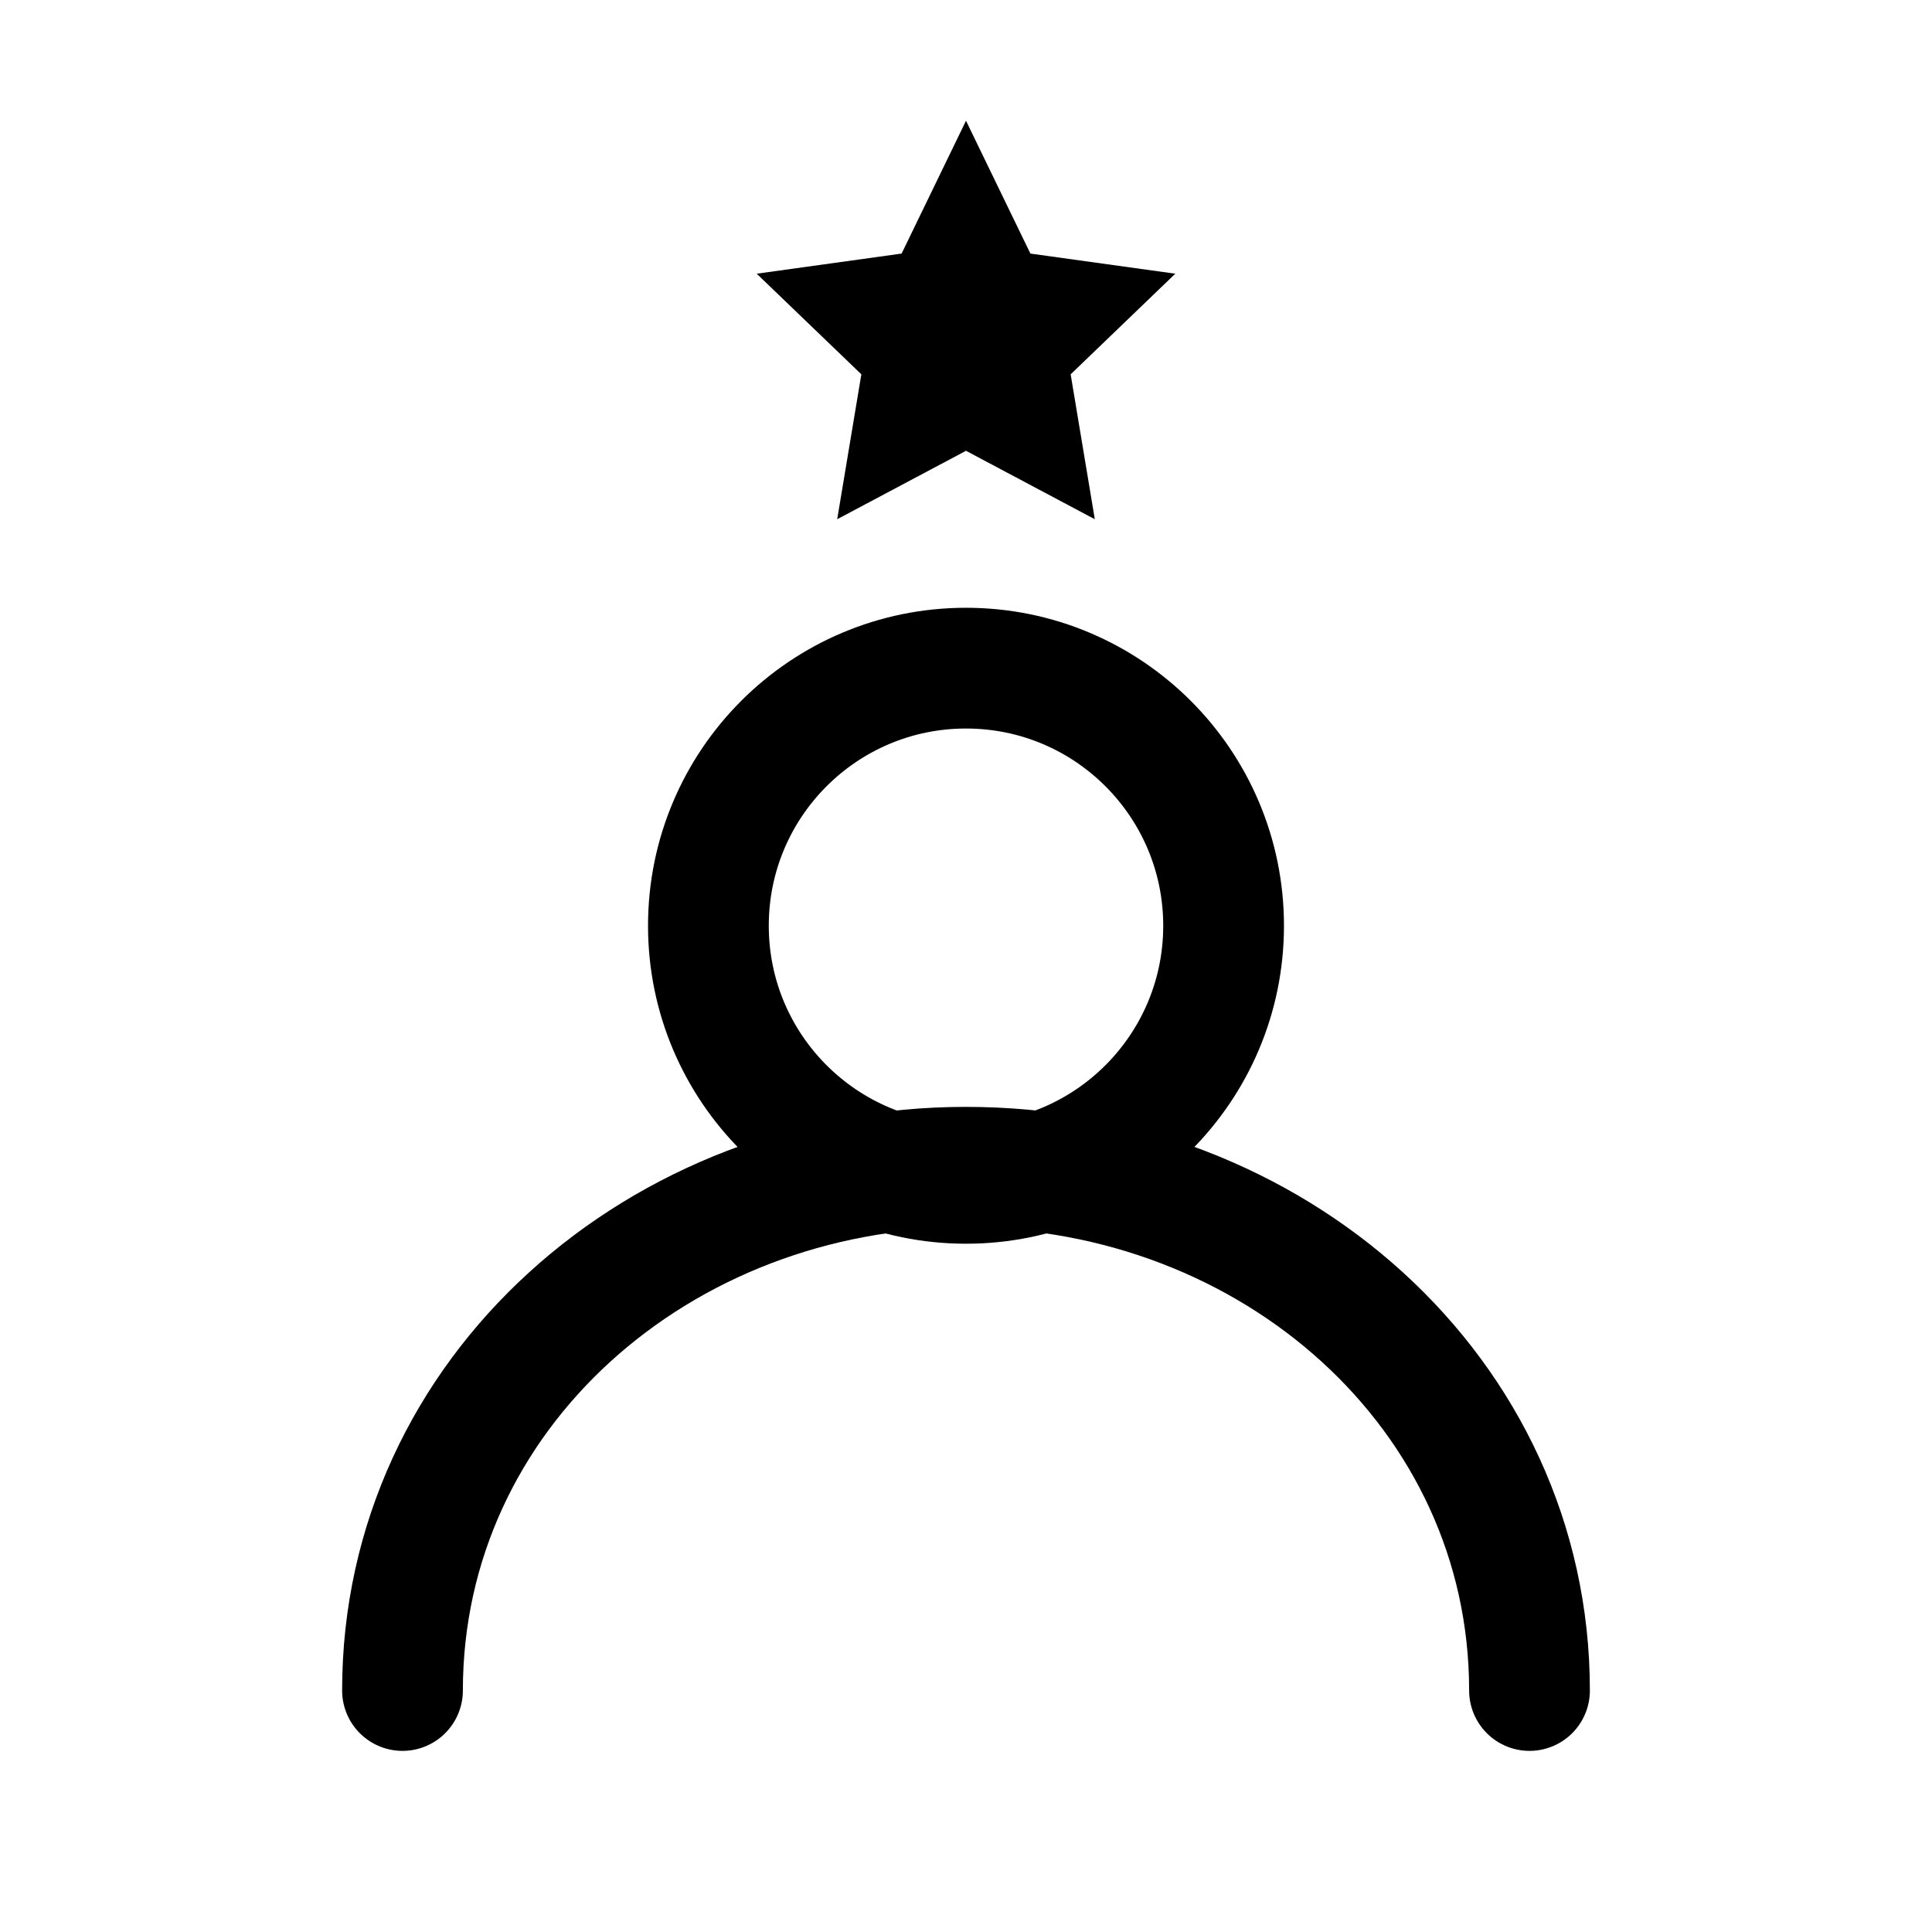
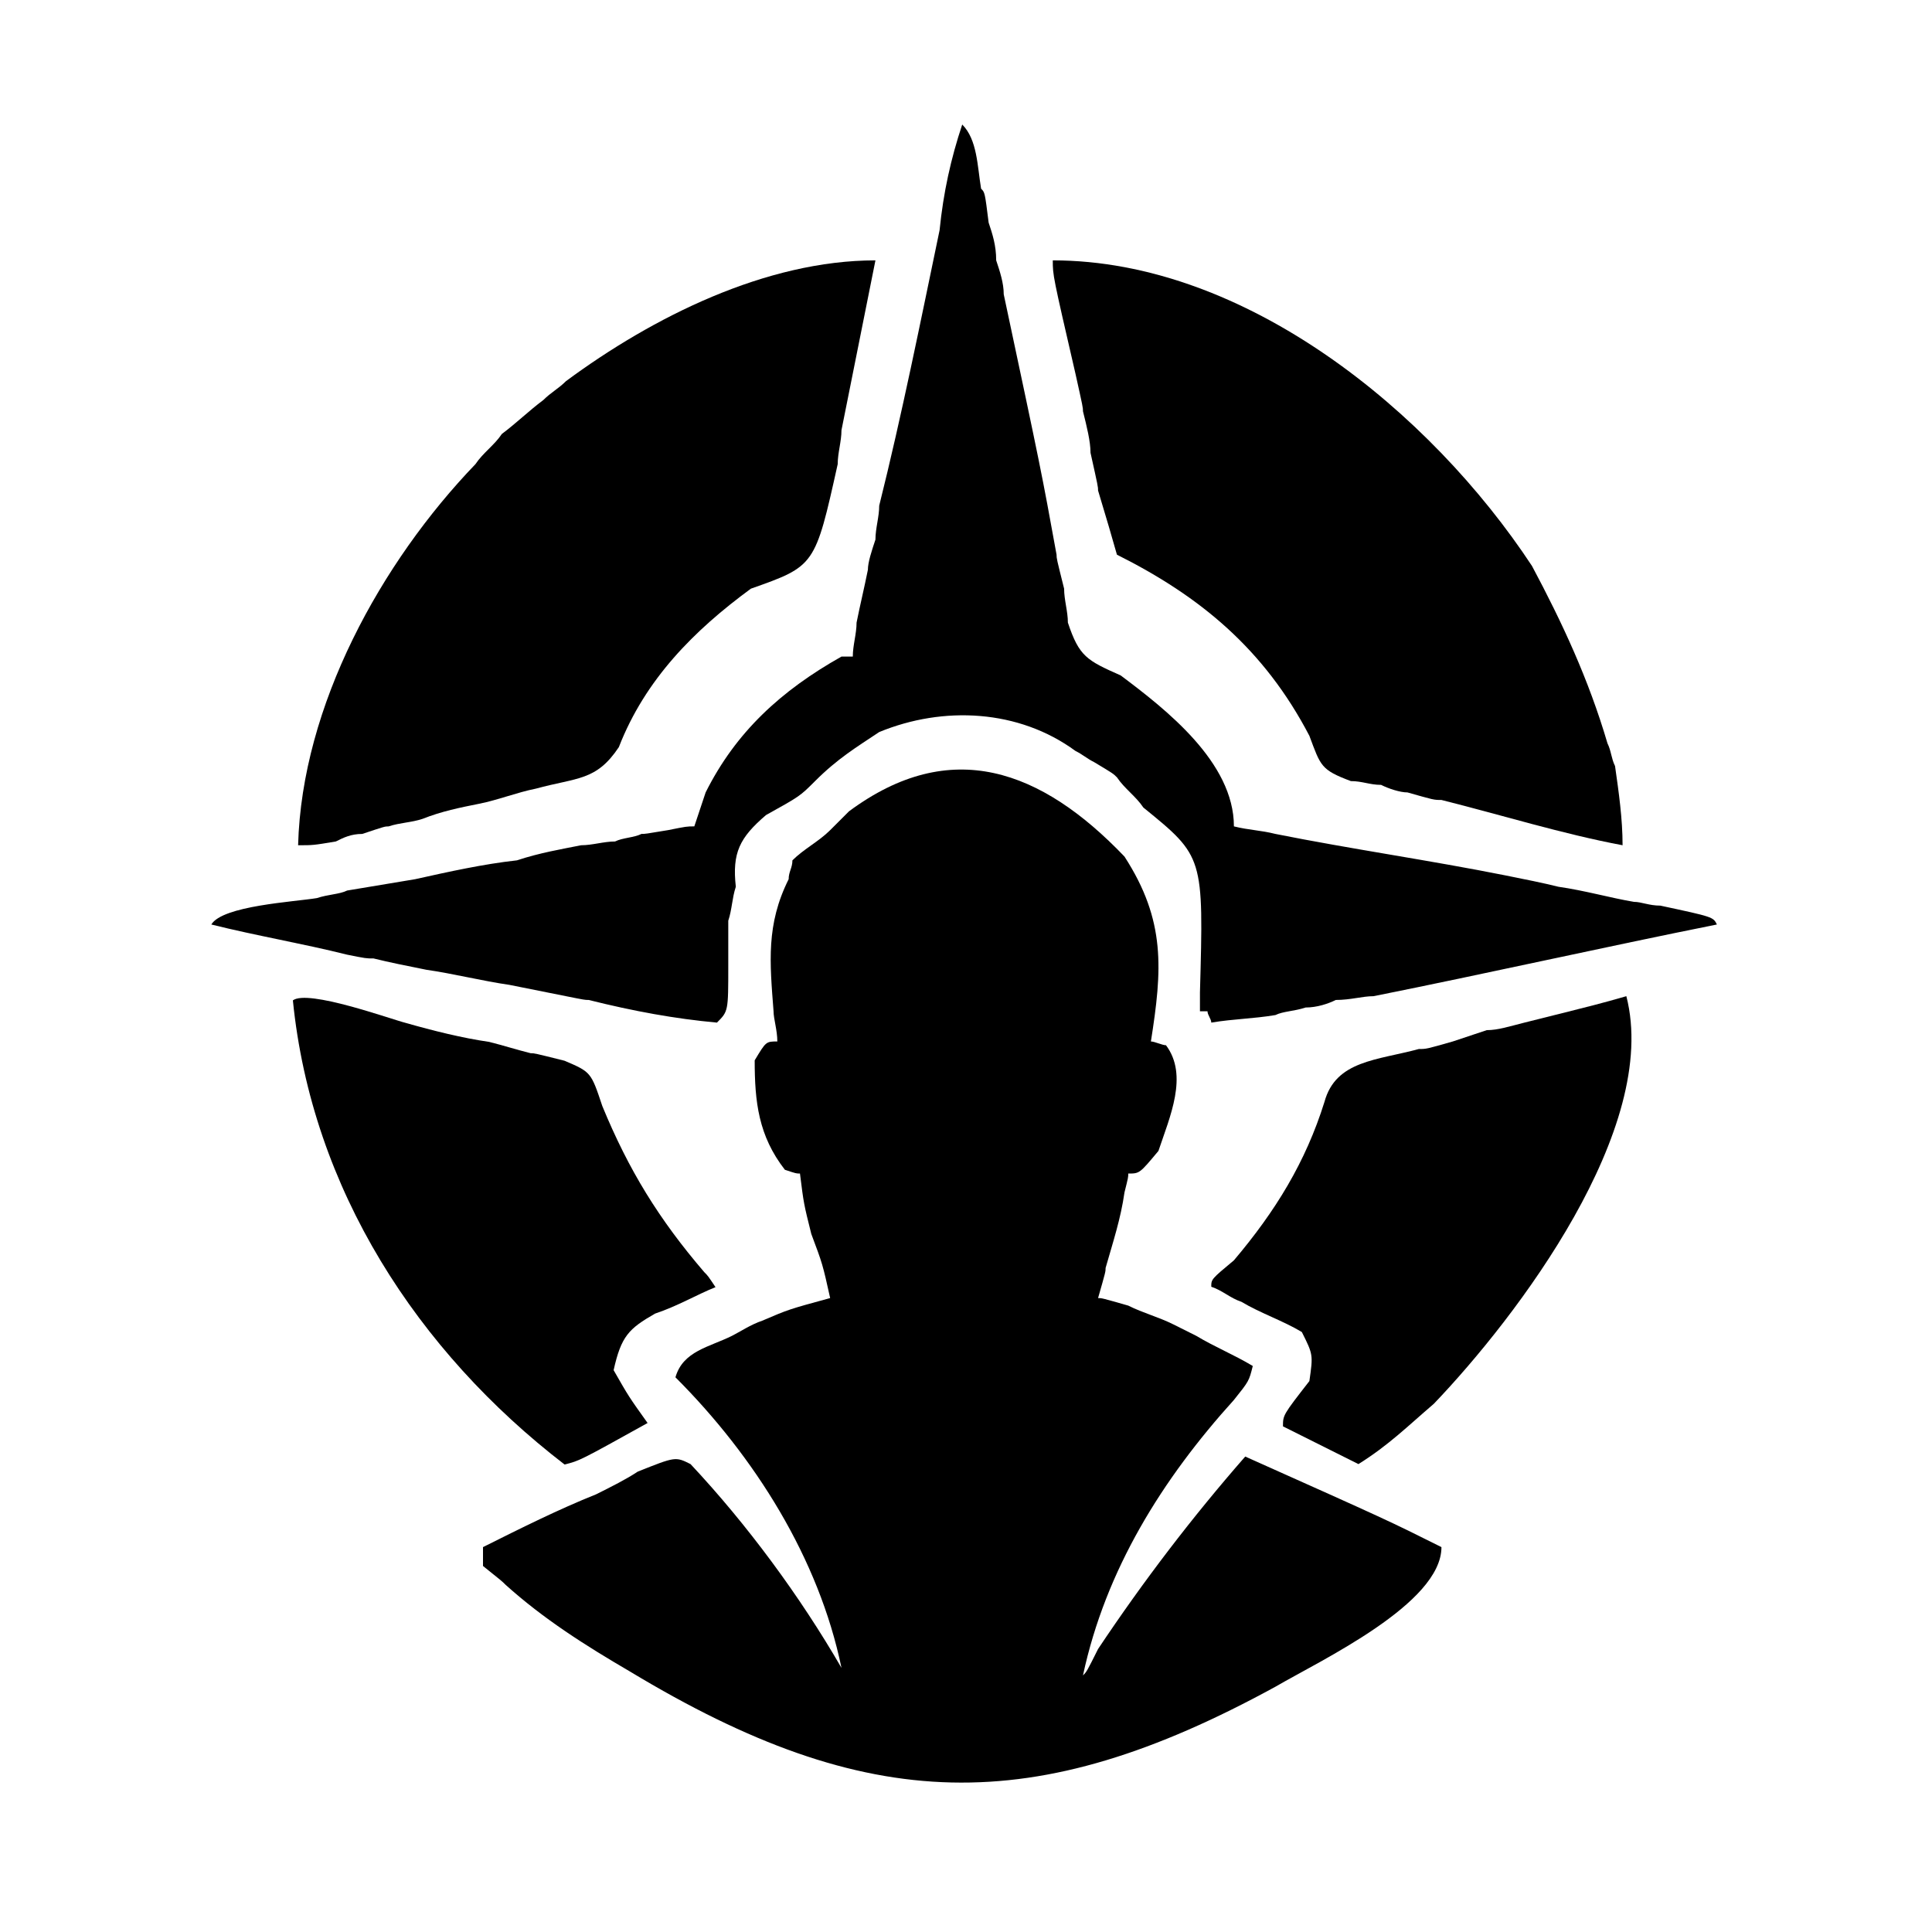
- <svg xmlns="http://www.w3.org/2000/svg" viewBox="0 0 24 24" fill="none" stroke="currentColor" stroke-width="1.5" stroke-linecap="round" stroke-linejoin="round">
-   <path d="M12 1.5l.8 1.65 1.8.25-1.3 1.25.3 1.8L12 5.6l-1.6.85.3-1.8-1.3-1.25 1.8-.25L12 1.5z" fill="currentColor" stroke="none" />
-   <circle cx="12" cy="11.5" r="3.2" />
-   <path d="M5 21c0-3.7 3.2-6.5 7-6.5s7 2.8 7 6.5" />
+ <svg xmlns="http://www.w3.org/2000/svg" viewBox="0 0 24 24" fill="none" width="24" height="24" aria-hidden="true">
+   <g transform="scale(0.046875)" fill="currentColor" stroke="none">
+     <path d="M0 0 C4 4 4 11 5 17 C6 18 6 18 7 26 C8 29 9 32 9 36 C10 39 11 42 11 45 C21 92 21 92 25 114 C25 115 25 115 27 123 C27 126 28 129 28 132 C31 141 33 142 42 146 C54 155 72 169 72 186 C76 187 79 187 83 188 C103 192 124 195 144 199 C149 200 154 201 158 202 C165 203 172 205 178 206 C180 206 182 207 185 207 C199 210 199 210 200 212 C170 218 139 225 109 231 C106 231 103 232 99 232 C97 233 94 234 91 234 C88 235 85 235 83 236 C77 237 72 237 66 238 C66 237 65 236 65 235 C64 235 64 235 63 235 C63 233 63 231 63 230 C64 194 64 194 48 181 C46 178 43 176 41 173 C40 172 40 172 35 169 C33 168 32 167 30 166 C15 155 -5 154 -22 161 C-28 165 -33 168 -39 174 C-43 178 -43 178 -52 183 C-59 189 -61 193 -60 202 C-61 205 -61 208 -62 211 C-62 215 -62 219 -62 223 C-62 235 -62 235 -65 238 C-76 237 -87 235 -99 232 C-100 232 -100 232 -105 231 C-110 230 -115 229 -120 228 C-127 227 -135 225 -142 224 C-147 223 -152 222 -156 221 C-158 221 -158 221 -163 220 C-175 217 -187 215 -199 212 C-196 207 -177 206 -171 205 C-168 204 -165 204 -163 203 C-157 202 -151 201 -145 200 C-136 198 -127 196 -118 195 C-112 193 -106 192 -101 191 C-98 191 -95 190 -92 190 C-90 189 -87 189 -85 188 C-84 188 -84 188 -78 187 C-73 186 -73 186 -71 186 C-70 183 -69 180 -68 177 C-60 161 -48 150 -32 141 C-31 141 -30 141 -29 141 C-29 138 -28 135 -28 132 C-27 127 -26 123 -25 118 C-25 116 -24 113 -23 110 C-23 107 -22 104 -22 101 C-16 77 -11 52 -6 28 C-5 18 -3 9 0 0 Z " transform="translate(255,33)" />
+     <path d="M0 0 C-3 15 -6 30 -9 45 C-9 48 -10 51 -10 54 C-16 81 -16 81 -33 87 C-48 98 -61 111 -68 129 C-74 138 -79 137 -90 140 C-95 141 -100 143 -105 144 C-110 145 -115 146 -120 148 C-123 149 -126 149 -129 150 C-130 150 -130 150 -136 152 C-139 152 -141 153 -143 154 C-149 155 -149 155 -153 155 C-152 118 -131 80 -106 54 C-104 51 -101 49 -99 46 C-95 43 -92 40 -88 37 C-86 35 -84 34 -82 32 C-59 15 -29 0 0 0 Z " transform="translate(232,69)" />
+     <path d="M0 0 C51 0 100 40 127 81 C135 96 142 111 147 128 C148 130 148 132 149 134 C150 141 151 148 151 155 C135 152 119 147 103 143 C101 143 101 143 94 141 C92 141 89 140 87 139 C84 139 82 138 79 138 C71 135 71 134 68 126 C56 103 39 89 17 78 C15 71 15 71 12 61 C12 60 12 60 10 51 C10 48 9 44 8 40 C8 39 8 39 6 30 C0 4 0 4 0 0 Z " transform="translate(279,69)" />
+     <path d="M0 0 C11 17 10 30 7 49 C8 49 10 50 11 50 C17 58 12 69 9 78 C4 84 4 84 1 84 C1 85 1 85 0 89 C-1 96 -3 102 -5 109 C-5 110 -5 110 -7 117 C-6 117 -6 117 1 119 C5 121 9 122 13 124 C15 125 17 126 19 127 C24 130 29 132 34 135 C33 139 33 139 29 144 C10 165 -5 189 -11 217 C-10 216 -10 216 -7 210 C5 192 18 175 32 159 C70 176 70 176 84 183 C84 198 52 213 40 220 C-24 255 -68 254 -131 216 C-143 209 -154 202 -164 193 C-165 192 -165 192 -170 188 C-170 186 -170 185 -170 183 C-160 178 -150 173 -140 169 C-136 167 -132 165 -129 163 C-119 159 -119 159 -115 161 C-100 177 -86 196 -75 215 C-81 186 -98 159 -119 138 C-117 131 -110 130 -104 127 C-102 126 -99 124 -96 123 C-89 120 -89 120 -78 117 C-80 108 -80 108 -83 100 C-85 92 -85 92 -86 84 C-87 84 -87 84 -90 83 C-97 74 -98 65 -98 54 C-95 49 -95 49 -92 49 C-92 46 -93 43 -93 41 C-94 28 -95 18 -89 6 C-89 4 -88 3 -88 1 C-85 -2 -81 -4 -78 -7 C-77 -8 -77 -8 -73 -12 C-46 -32 -22 -23 0 0 Z " transform="translate(298,227)" />
+     <path d="M0 0 C7 2 15 4 22 5 C26 6 29 7 33 8 C34 8 34 8 42 10 C49 13 49 13 52 22 C59 39 67 52 79 66 C80 67 80 67 82 70 C77 72 72 75 66 77 C59 81 57 83 55 92 C59 99 59 99 64 106 C46 116 46 116 42 117 C3 87 -25 44 -30 -6 C-26 -9 -4 -1 0 0 Z " transform="translate(107.6172,271.1094)" />
+     <path d="M0 0 C9 35 -29 85 -51 108 C-58 114 -63 119 -71 124 C-81 119 -81 119 -91 114 C-91 111 -91 111 -84 102 C-83 95 -83 95 -86 89 C-91 86 -97 84 -102 81 C-105 80 -107 78 -110 77 C-110 75 -110 75 -104 70 C-93 57 -85 44 -80 28 C-77 17 -66 17 -55 14 C-53 14 -53 14 -46 12 C-43 11 -40 10 -37 9 C-34 9 -31 8 -27 7 C-7 2 -7 2 0 0 Z " transform="translate(431,264)" />
+   </g>
</svg>
